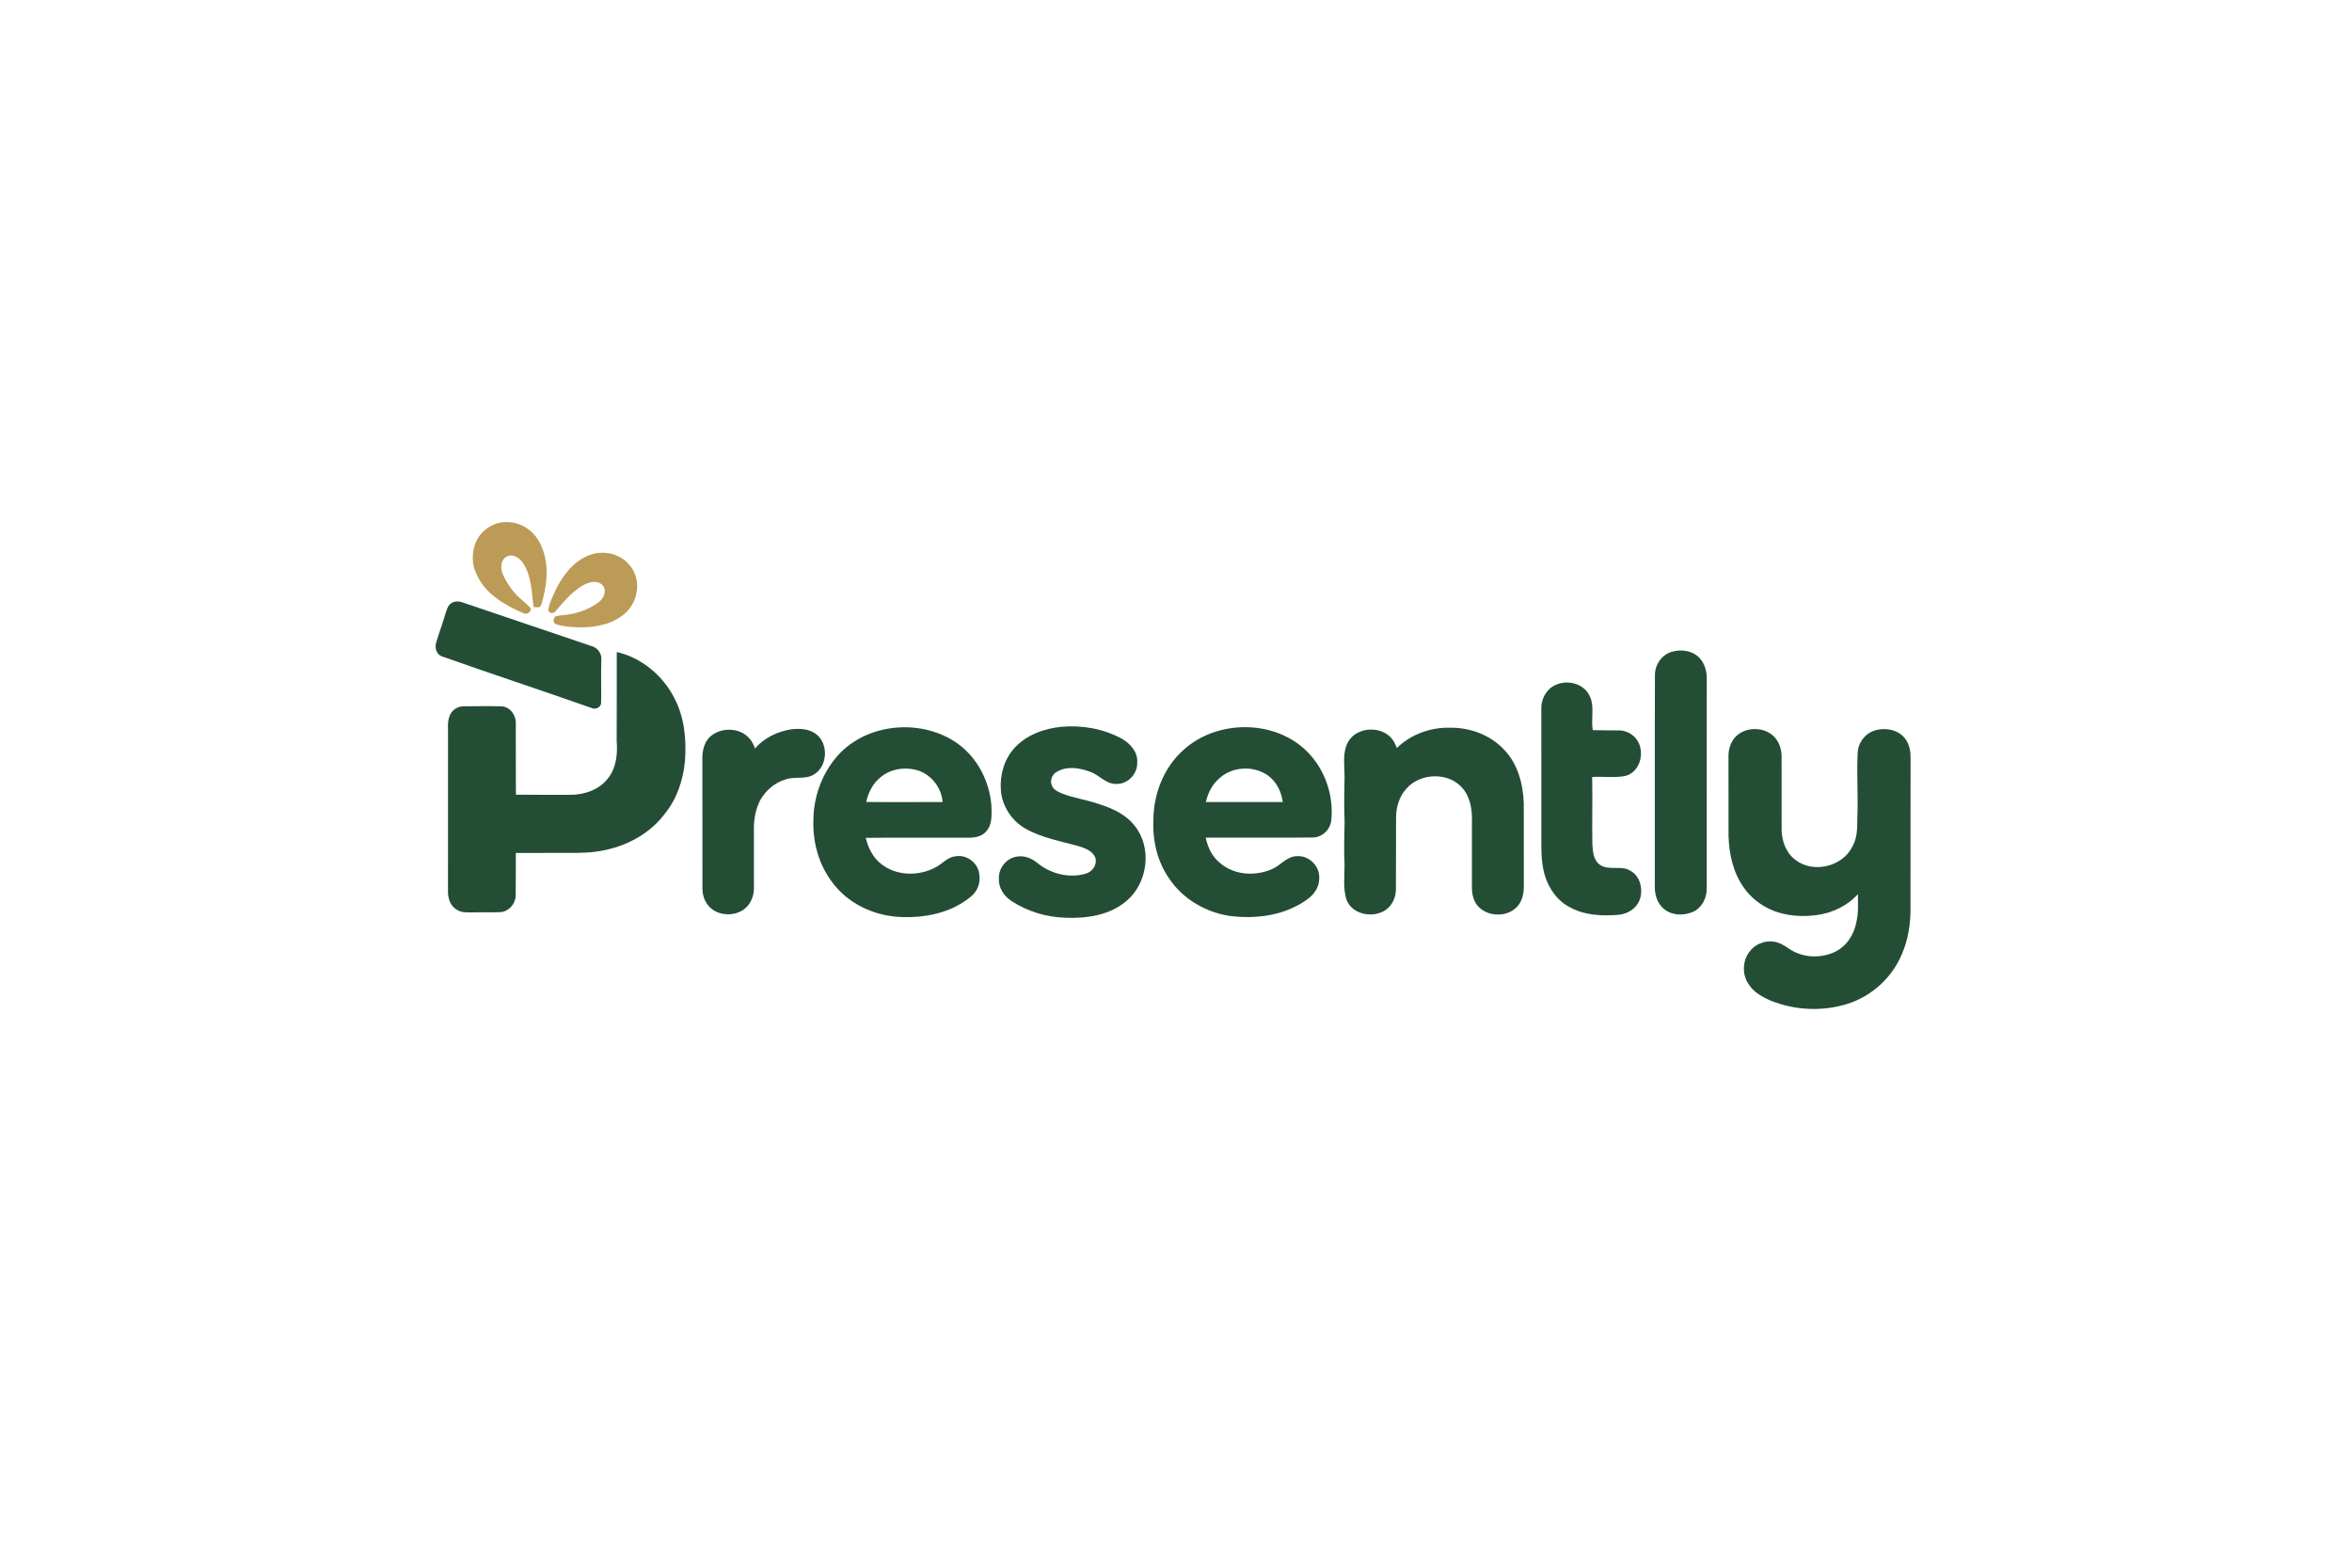
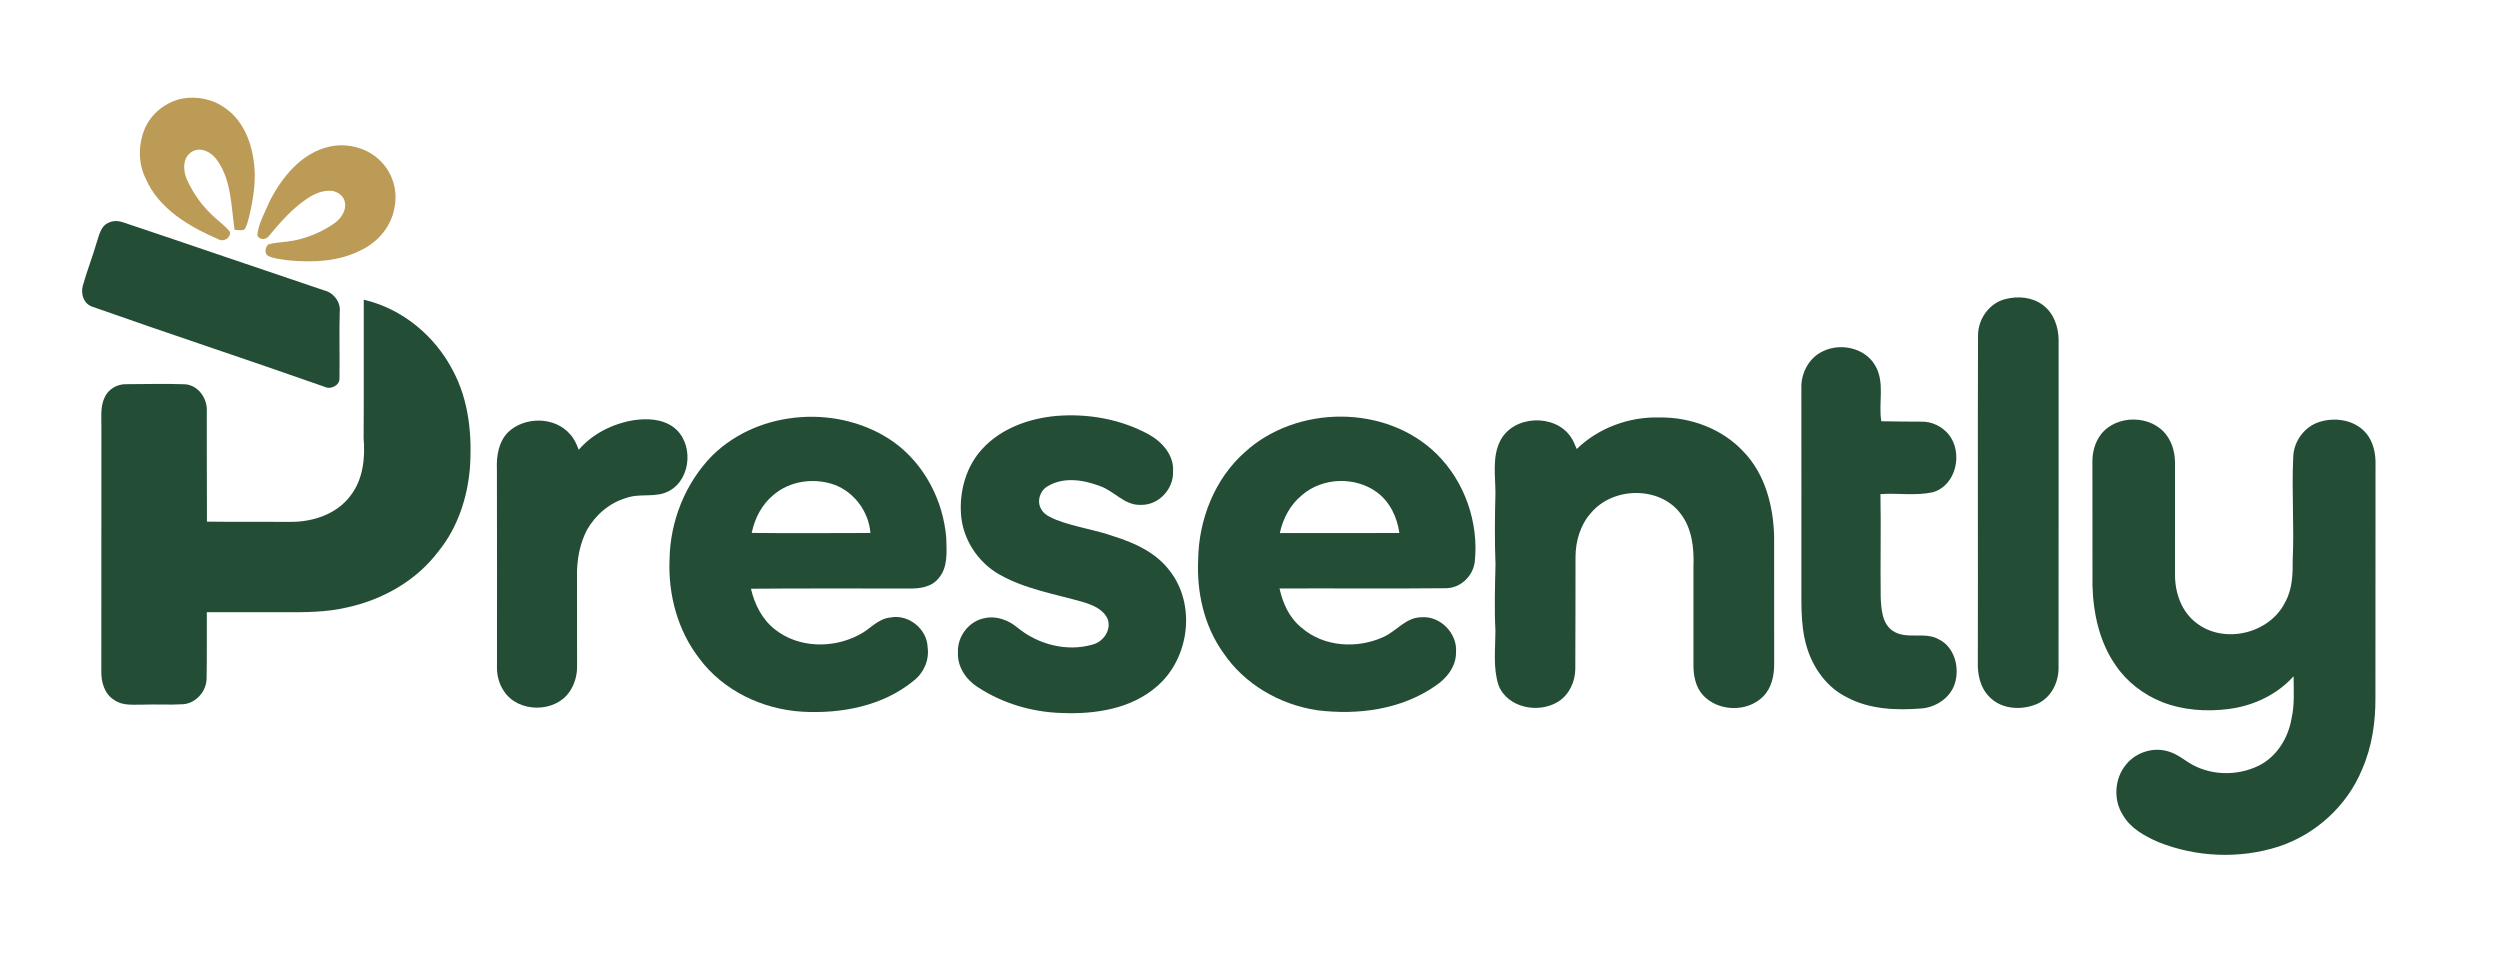
- <svg xmlns="http://www.w3.org/2000/svg" width="1536pt" height="1024pt" viewBox="0 0 1536 1024" version="1.1">
+ <svg xmlns="http://www.w3.org/2000/svg" viewBox="250 300 1050 400" version="1.1">
  <g id="#fdf9efff">
</g>
  <g id="#bb9b56ff">
    <path fill="#bb9b56" opacity="1.00" d=" M 326.33 341.43 C 332.61 340.27 339.40 341.60 344.58 345.40 C 351.68 350.26 355.30 358.81 356.49 367.09 C 357.78 375.03 356.48 383.11 354.67 390.86 C 354.08 392.75 353.83 394.89 352.56 396.47 C 351.26 396.90 349.86 396.58 348.53 396.55 C 347.06 386.73 347.27 376.01 341.36 367.52 C 339.19 364.17 334.58 361.43 330.72 363.67 C 326.59 365.97 326.81 371.65 328.51 375.45 C 331.12 381.15 334.80 386.42 339.44 390.65 C 341.77 392.95 344.59 394.76 346.57 397.40 C 346.96 399.99 343.82 401.82 341.62 400.44 C 329.43 395.15 316.63 387.71 311.16 374.93 C 307.91 368.38 308.06 360.50 310.89 353.84 C 313.68 347.56 319.64 342.89 326.33 341.43 Z" />
    <path fill="#bb9b56" opacity="1.00" d=" M 388.42 361.57 C 396.08 359.90 404.66 362.18 410.10 367.93 C 414.92 372.86 417.12 380.18 415.71 386.95 C 414.54 394.80 408.96 401.50 401.91 404.92 C 392.40 409.93 381.27 410.33 370.79 409.32 C 368.00 408.85 365.06 408.70 362.50 407.43 C 360.92 406.23 361.42 403.86 362.69 402.64 C 365.17 401.89 367.79 401.85 370.35 401.50 C 377.38 400.70 384.15 398.04 390.01 394.09 C 392.94 392.13 395.51 388.77 394.88 385.05 C 394.45 382.27 391.74 380.34 389.06 380.13 C 385.52 379.90 382.13 381.33 379.24 383.25 C 372.87 387.44 367.82 393.23 362.99 399.05 C 361.77 400.83 358.99 400.93 358.07 398.81 C 358.57 393.64 361.40 389.03 363.36 384.30 C 368.59 374.19 376.77 364.12 388.42 361.57 Z" />
  </g>
  <g id="#244d36ff">
    <path fill="#244d36" opacity="1.00" d=" M 295.47 393.60 C 297.38 392.59 299.64 392.68 301.65 393.36 C 329.84 402.80 357.95 412.50 386.14 421.96 C 390.09 422.90 393.15 426.83 392.69 430.95 C 392.41 440.25 392.73 449.55 392.58 458.86 C 392.74 461.83 388.93 463.76 386.40 462.48 C 353.84 451.00 321.03 440.23 288.48 428.71 C 285.10 427.44 283.82 423.23 284.79 419.97 C 286.53 413.79 288.89 407.80 290.67 401.64 C 291.68 398.70 292.30 395.01 295.47 393.60 Z" />
    <path fill="#244d36" opacity="1.00" d=" M 1092.40 425.58 C 1097.62 424.25 1103.55 424.79 1107.97 428.07 C 1112.58 431.47 1114.64 437.41 1114.62 442.98 C 1114.59 488.95 1114.65 534.93 1114.59 580.90 C 1114.52 586.94 1111.26 593.14 1105.58 595.64 C 1099.08 598.46 1090.45 597.98 1085.42 592.54 C 1081.66 588.76 1080.51 583.18 1080.69 578.02 C 1080.80 532.36 1080.60 486.69 1080.77 441.03 C 1080.71 434.03 1085.48 427.22 1092.40 425.58 Z" />
    <path fill="#244d36" opacity="1.00" d=" M 402.78 425.89 C 418.88 429.57 432.78 441.13 440.27 455.74 C 446.98 468.31 448.37 483.01 447.33 497.02 C 446.22 509.34 442.14 521.67 434.29 531.37 C 425.12 543.70 410.99 551.76 396.12 555.04 C 387.26 557.19 378.09 557.18 369.03 557.11 C 358.31 557.10 347.59 557.10 336.87 557.13 C 336.82 566.42 336.95 575.72 336.77 585.01 C 336.70 590.35 332.35 595.32 326.97 595.78 C 321.32 596.12 315.65 595.75 309.99 595.95 C 305.95 595.91 301.47 596.50 297.96 593.99 C 293.89 591.49 292.44 586.46 292.56 581.93 C 292.62 547.94 292.52 513.96 292.59 479.98 C 292.66 475.61 292.00 470.99 293.94 466.91 C 295.47 463.45 299.23 461.26 302.97 461.36 C 311.22 461.32 319.48 461.11 327.72 461.39 C 333.37 461.80 337.23 467.49 336.85 472.89 C 336.90 488.29 336.83 503.69 336.92 519.09 C 348.63 519.24 360.33 519.09 372.04 519.18 C 381.43 519.25 391.47 515.94 397.23 508.16 C 402.53 501.34 403.42 492.29 402.72 483.96 C 402.86 464.61 402.72 445.25 402.78 425.89 Z" />
    <path fill="#244d36" opacity="1.00" d=" M 1015.57 447.56 C 1022.96 443.89 1033.27 446.07 1037.53 453.44 C 1041.81 460.54 1038.85 469.17 1040.15 476.93 C 1045.77 477.01 1051.39 477.10 1057.02 477.09 C 1061.40 476.98 1065.65 479.10 1068.44 482.45 C 1074.59 490.10 1071.72 503.87 1061.77 506.75 C 1054.56 508.31 1047.10 507.01 1039.79 507.52 C 1040.06 522.03 1039.70 536.55 1039.90 551.07 C 1040.16 555.99 1040.48 561.93 1045.00 564.99 C 1050.84 568.84 1058.43 565.08 1064.41 568.58 C 1070.99 571.89 1073.11 580.44 1071.03 587.10 C 1069.14 593.07 1063.19 597.01 1057.10 597.55 C 1046.56 598.37 1035.39 598.01 1025.85 592.94 C 1017.22 588.78 1011.31 580.35 1008.72 571.30 C 1005.97 561.80 1006.71 551.80 1006.58 542.04 C 1006.54 515.69 1006.64 489.34 1006.57 463.00 C 1006.38 456.73 1009.77 450.24 1015.57 447.56 Z" />
    <path fill="#244d36" opacity="1.00" d=" M 693.52 474.70 C 706.89 473.59 720.75 476.02 732.56 482.50 C 738.14 485.61 743.12 491.20 742.68 497.98 C 743.00 505.41 736.56 512.32 729.03 512.05 C 722.24 512.27 717.95 506.18 711.96 504.14 C 705.05 501.52 696.75 500.18 690.09 504.19 C 686.82 505.95 685.35 510.49 687.26 513.75 C 688.48 516.22 691.27 517.27 693.64 518.34 C 701.50 521.38 709.95 522.46 717.89 525.29 C 726.67 528.05 735.57 532.14 741.25 539.69 C 752.43 553.90 749.58 576.41 736.07 588.13 C 725.25 597.73 710.00 600.04 696.02 599.46 C 683.52 599.13 671.03 595.43 660.57 588.54 C 655.69 585.40 652.05 579.99 652.34 574.03 C 652.00 567.42 656.85 560.92 663.41 559.65 C 668.39 558.49 673.53 560.41 677.35 563.60 C 685.92 570.67 697.97 573.84 708.77 570.75 C 713.33 569.63 716.85 564.69 715.24 560.02 C 713.44 555.92 708.96 554.11 704.96 552.88 C 693.07 549.47 680.53 547.44 669.65 541.24 C 660.62 536.07 654.30 526.37 653.62 515.94 C 652.93 506.16 655.81 495.87 662.53 488.57 C 670.40 479.94 682.11 475.76 693.52 474.70 Z" />
    <path fill="#244d36" opacity="1.00" d=" M 549.22 491.27 C 569.02 471.81 602.89 469.74 625.39 485.68 C 638.28 494.95 646.16 510.23 647.43 525.93 C 647.58 531.70 648.25 538.34 644.10 543.00 C 641.18 546.57 636.30 547.26 631.97 547.18 C 609.78 547.22 587.59 547.07 565.40 547.27 C 566.92 553.84 570.11 560.18 575.52 564.39 C 585.35 572.19 599.79 572.45 610.67 566.69 C 615.25 564.52 618.58 559.86 623.91 559.36 C 631.55 557.80 639.44 564.19 639.61 571.96 C 640.33 577.25 638.01 582.60 633.81 585.84 C 620.87 596.54 603.34 599.85 586.94 598.91 C 570.24 597.93 553.64 590.04 543.62 576.44 C 534.59 564.72 530.58 549.65 531.21 534.98 C 531.45 518.83 537.86 502.80 549.22 491.27 M 574.92 507.82 C 569.99 511.82 566.99 517.68 565.72 523.83 C 582.33 524.02 598.95 523.88 615.57 523.86 C 614.89 515.00 608.95 506.88 600.66 503.67 C 592.16 500.54 581.89 501.86 574.92 507.82 Z" />
    <path fill="#244d36" opacity="1.00" d=" M 772.90 489.84 C 794.74 469.99 832.21 469.78 853.41 490.69 C 865.19 502.29 871.14 519.49 869.41 535.89 C 868.69 542.00 863.35 547.14 857.10 547.05 C 833.87 547.30 810.63 547.06 787.40 547.16 C 788.74 553.36 791.50 559.44 796.53 563.52 C 805.93 571.84 820.30 572.61 831.39 567.37 C 836.66 564.86 840.61 559.32 846.89 559.25 C 854.89 558.54 862.17 566.01 861.53 573.97 C 861.59 579.86 857.70 584.82 853.02 587.96 C 838.66 598.05 820.23 600.45 803.15 598.29 C 787.50 595.94 772.58 587.33 763.71 574.07 C 755.67 562.80 752.56 548.62 753.23 534.94 C 753.48 518.16 760.18 501.07 772.90 489.84 M 796.94 507.86 C 791.97 511.86 788.84 517.71 787.53 523.89 C 804.26 523.95 820.99 523.86 837.73 523.86 C 836.84 517.24 833.73 510.74 828.28 506.71 C 819.14 500.07 805.54 500.48 796.94 507.86 Z" />
    <path fill="#244d36" opacity="1.00" d=" M 912.22 488.59 C 921.39 479.69 934.20 475.01 946.92 475.33 C 959.99 475.16 973.33 480.04 982.30 489.73 C 991.29 499.04 994.75 512.32 995.13 524.95 C 995.20 542.97 995.09 560.99 995.15 579.01 C 995.16 583.85 994.04 589.02 990.49 592.55 C 983.79 599.31 971.49 598.90 965.15 591.85 C 962.07 588.39 961.20 583.59 961.25 579.09 C 961.24 565.39 961.25 551.70 961.25 538.00 C 961.56 530.19 960.67 521.75 955.62 515.44 C 946.77 504.07 927.45 504.51 918.31 515.32 C 913.74 520.38 911.72 527.30 911.72 534.02 C 911.69 549.69 911.71 565.35 911.63 581.01 C 911.56 586.33 909.09 591.74 904.53 594.64 C 896.32 599.87 883.08 597.37 879.36 587.75 C 877.02 580.42 878.07 572.57 878.08 565.01 C 877.60 555.68 877.89 546.34 878.11 537.02 C 877.71 527.02 877.85 517.02 878.08 507.03 C 878.07 499.74 876.66 491.85 880.13 485.09 C 885.60 474.39 902.97 473.63 909.68 483.45 C 910.79 485.01 911.48 486.82 912.22 488.59 Z" />
    <path fill="#244d36" opacity="1.00" d=" M 493.06 488.90 C 498.88 482.18 507.24 478.01 515.93 476.52 C 521.56 475.66 527.84 475.85 532.66 479.27 C 541.42 485.55 540.59 501.03 531.08 506.18 C 525.53 509.27 518.89 507.02 513.08 509.12 C 506.00 511.15 500.06 516.30 496.47 522.65 C 493.42 528.60 492.23 535.38 492.34 542.03 C 492.39 554.68 492.38 567.33 492.37 579.98 C 492.40 583.64 491.35 587.31 489.31 590.36 C 483.29 599.50 467.70 599.50 461.69 590.34 C 459.81 587.61 458.84 584.31 458.73 581.01 C 458.75 552.99 458.77 524.97 458.70 496.95 C 458.45 491.48 459.44 485.48 463.46 481.46 C 470.45 474.85 483.12 474.94 489.47 482.42 C 491.17 484.26 492.20 486.58 493.06 488.90 Z" />
    <path fill="#244d36" opacity="1.00" d=" M 1132.42 482.41 C 1139.01 473.94 1153.86 474.16 1160.08 482.96 C 1162.60 486.41 1163.58 490.77 1163.50 495.00 C 1163.47 510.63 1163.47 526.26 1163.51 541.90 C 1163.60 549.29 1166.34 556.98 1172.39 561.57 C 1184.07 570.79 1203.41 566.14 1209.84 552.77 C 1212.84 547.35 1212.99 541.02 1212.94 534.98 C 1213.61 520.67 1212.45 506.35 1213.16 492.04 C 1213.27 485.48 1217.82 479.20 1224.11 477.23 C 1231.29 474.88 1240.41 476.64 1244.75 483.26 C 1247.01 486.70 1247.80 490.91 1247.72 494.98 C 1247.74 527.66 1247.71 560.33 1247.68 593.01 C 1247.75 603.28 1246.23 613.67 1242.08 623.13 C 1235.82 638.41 1222.55 650.54 1206.86 655.61 C 1190.53 660.82 1172.39 660.04 1156.50 653.67 C 1150.80 651.16 1144.87 647.96 1141.65 642.38 C 1137.47 635.94 1138.07 626.84 1143.04 621.00 C 1147.27 615.79 1154.86 613.52 1161.22 615.77 C 1164.07 616.66 1166.48 618.48 1168.97 620.09 C 1177.66 625.79 1189.40 626.14 1198.65 621.59 C 1206.19 617.86 1211.00 610.07 1212.41 601.94 C 1213.78 596.06 1213.33 589.99 1213.31 584.02 C 1206.35 591.82 1196.33 596.46 1186.05 597.78 C 1176.66 598.98 1166.91 598.31 1158.05 594.85 C 1150.28 591.73 1143.31 586.43 1138.60 579.47 C 1131.79 569.77 1129.19 557.72 1128.84 546.05 C 1128.81 528.70 1128.82 511.36 1128.81 494.01 C 1128.76 489.90 1129.89 485.70 1132.42 482.41 Z" />
  </g>
</svg>
